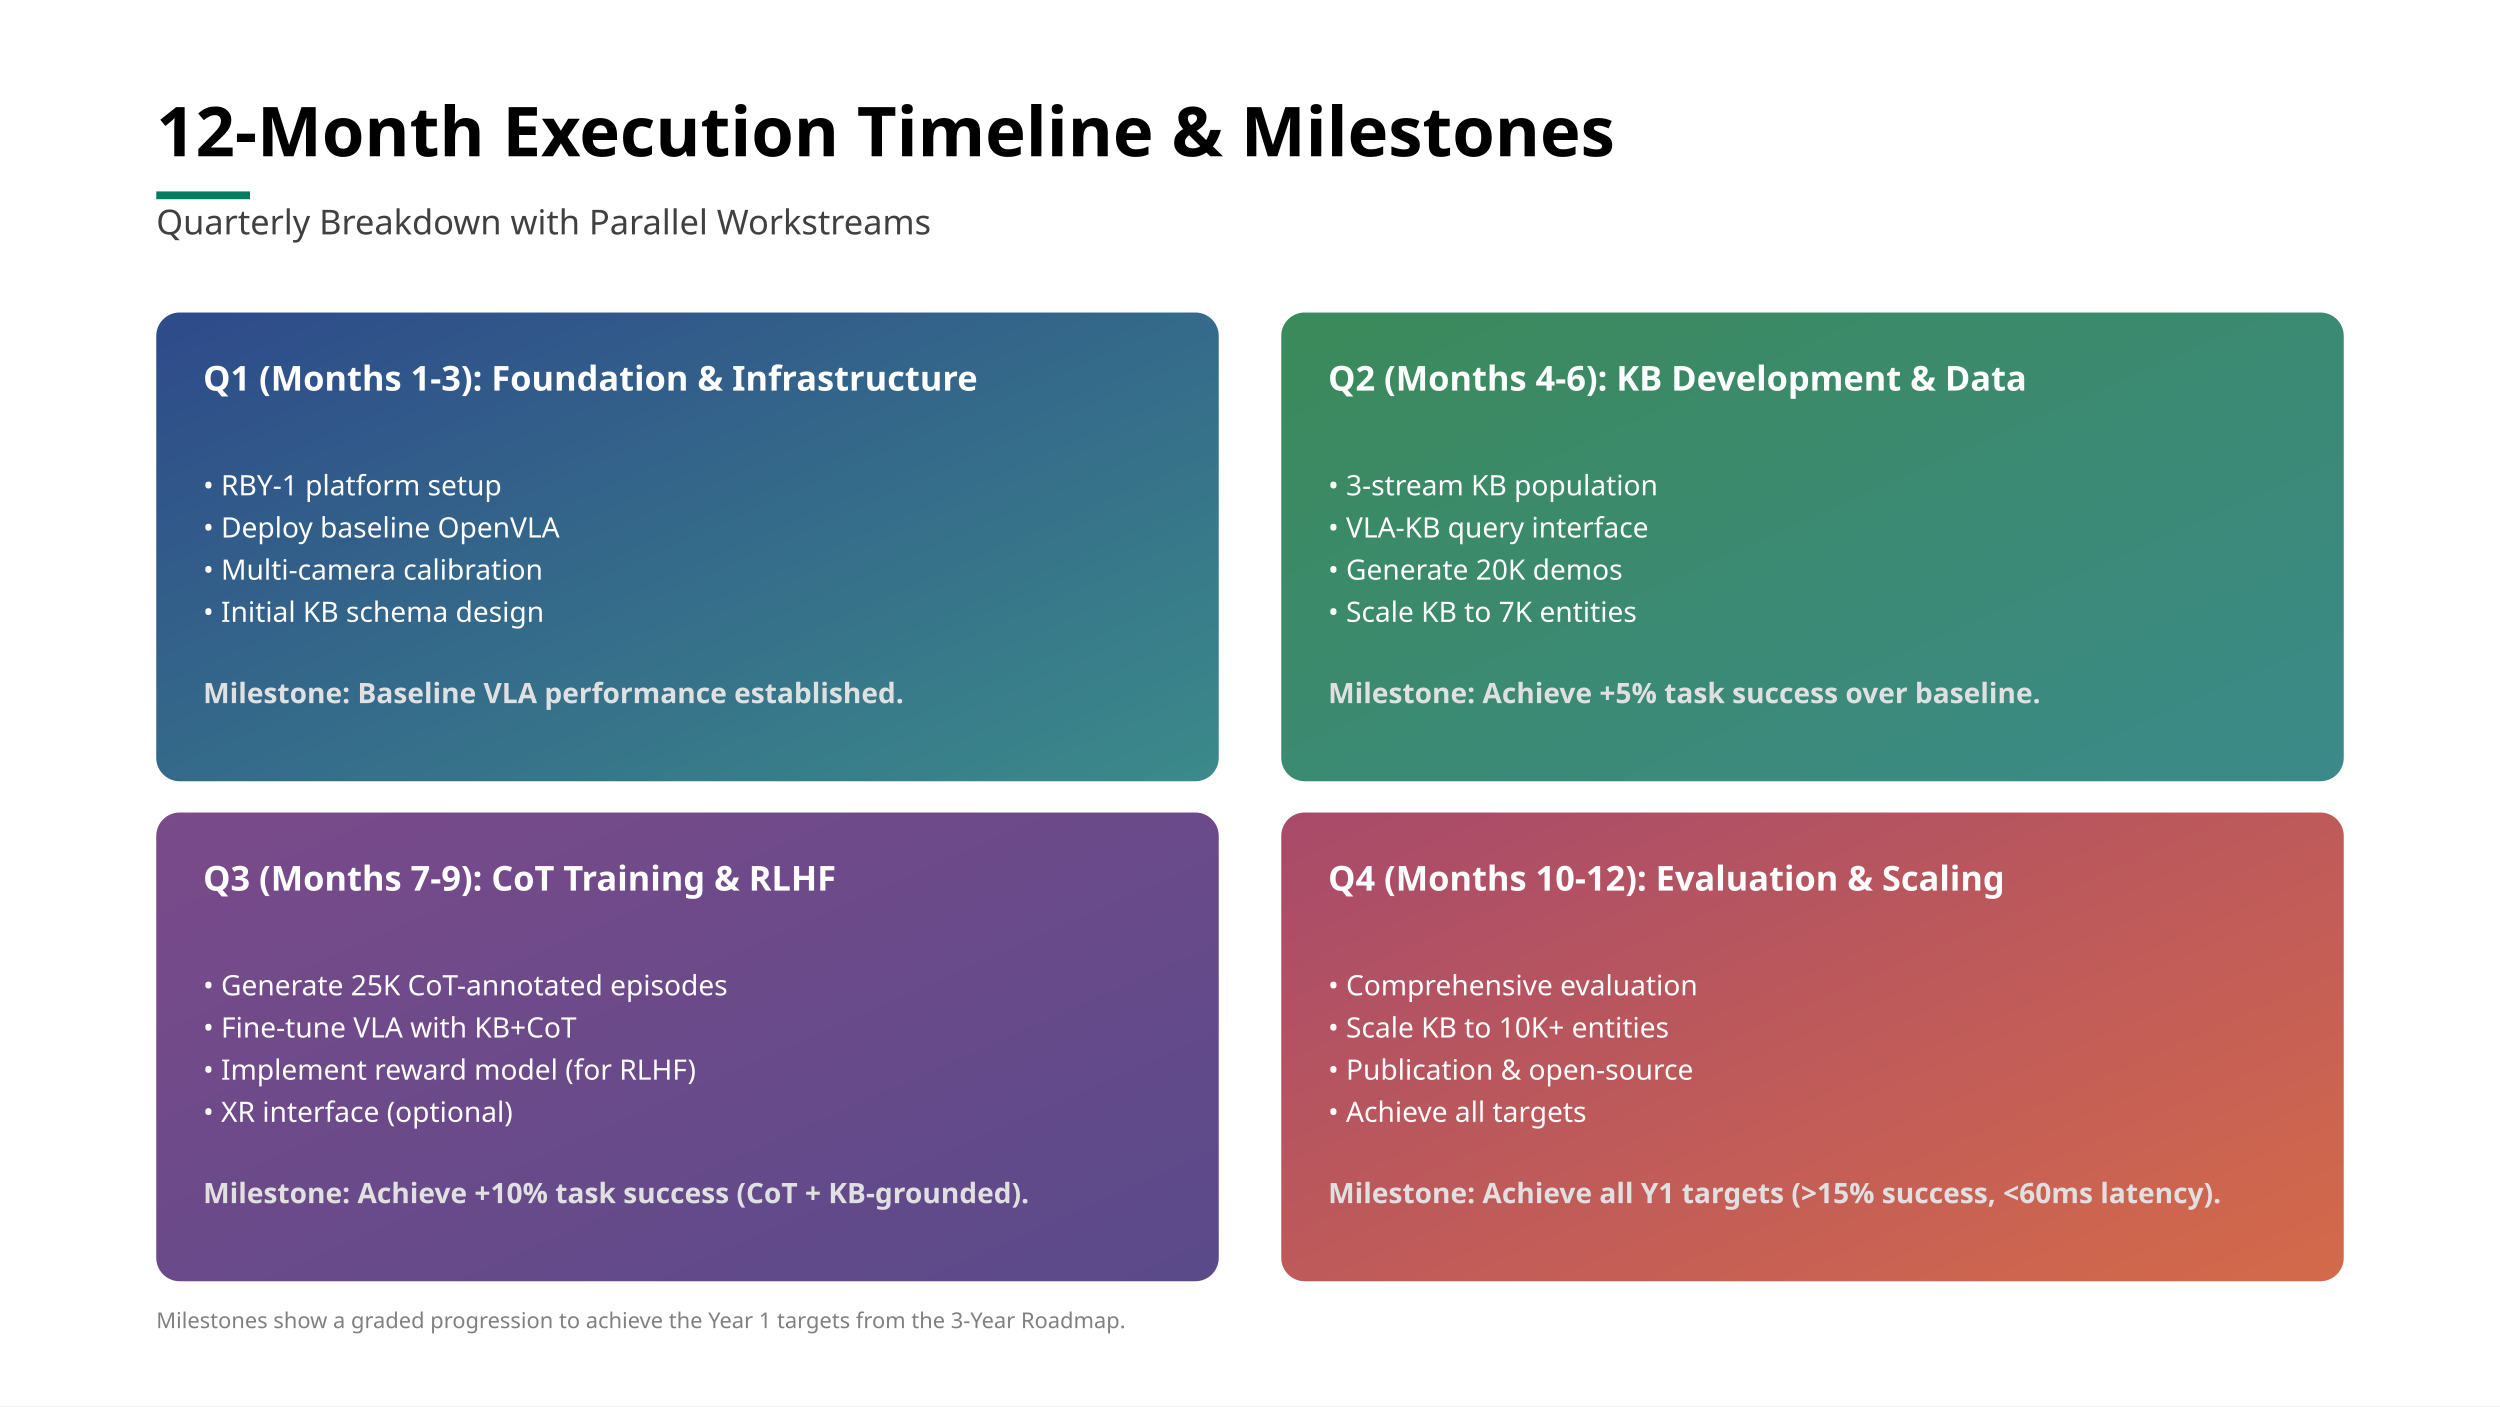
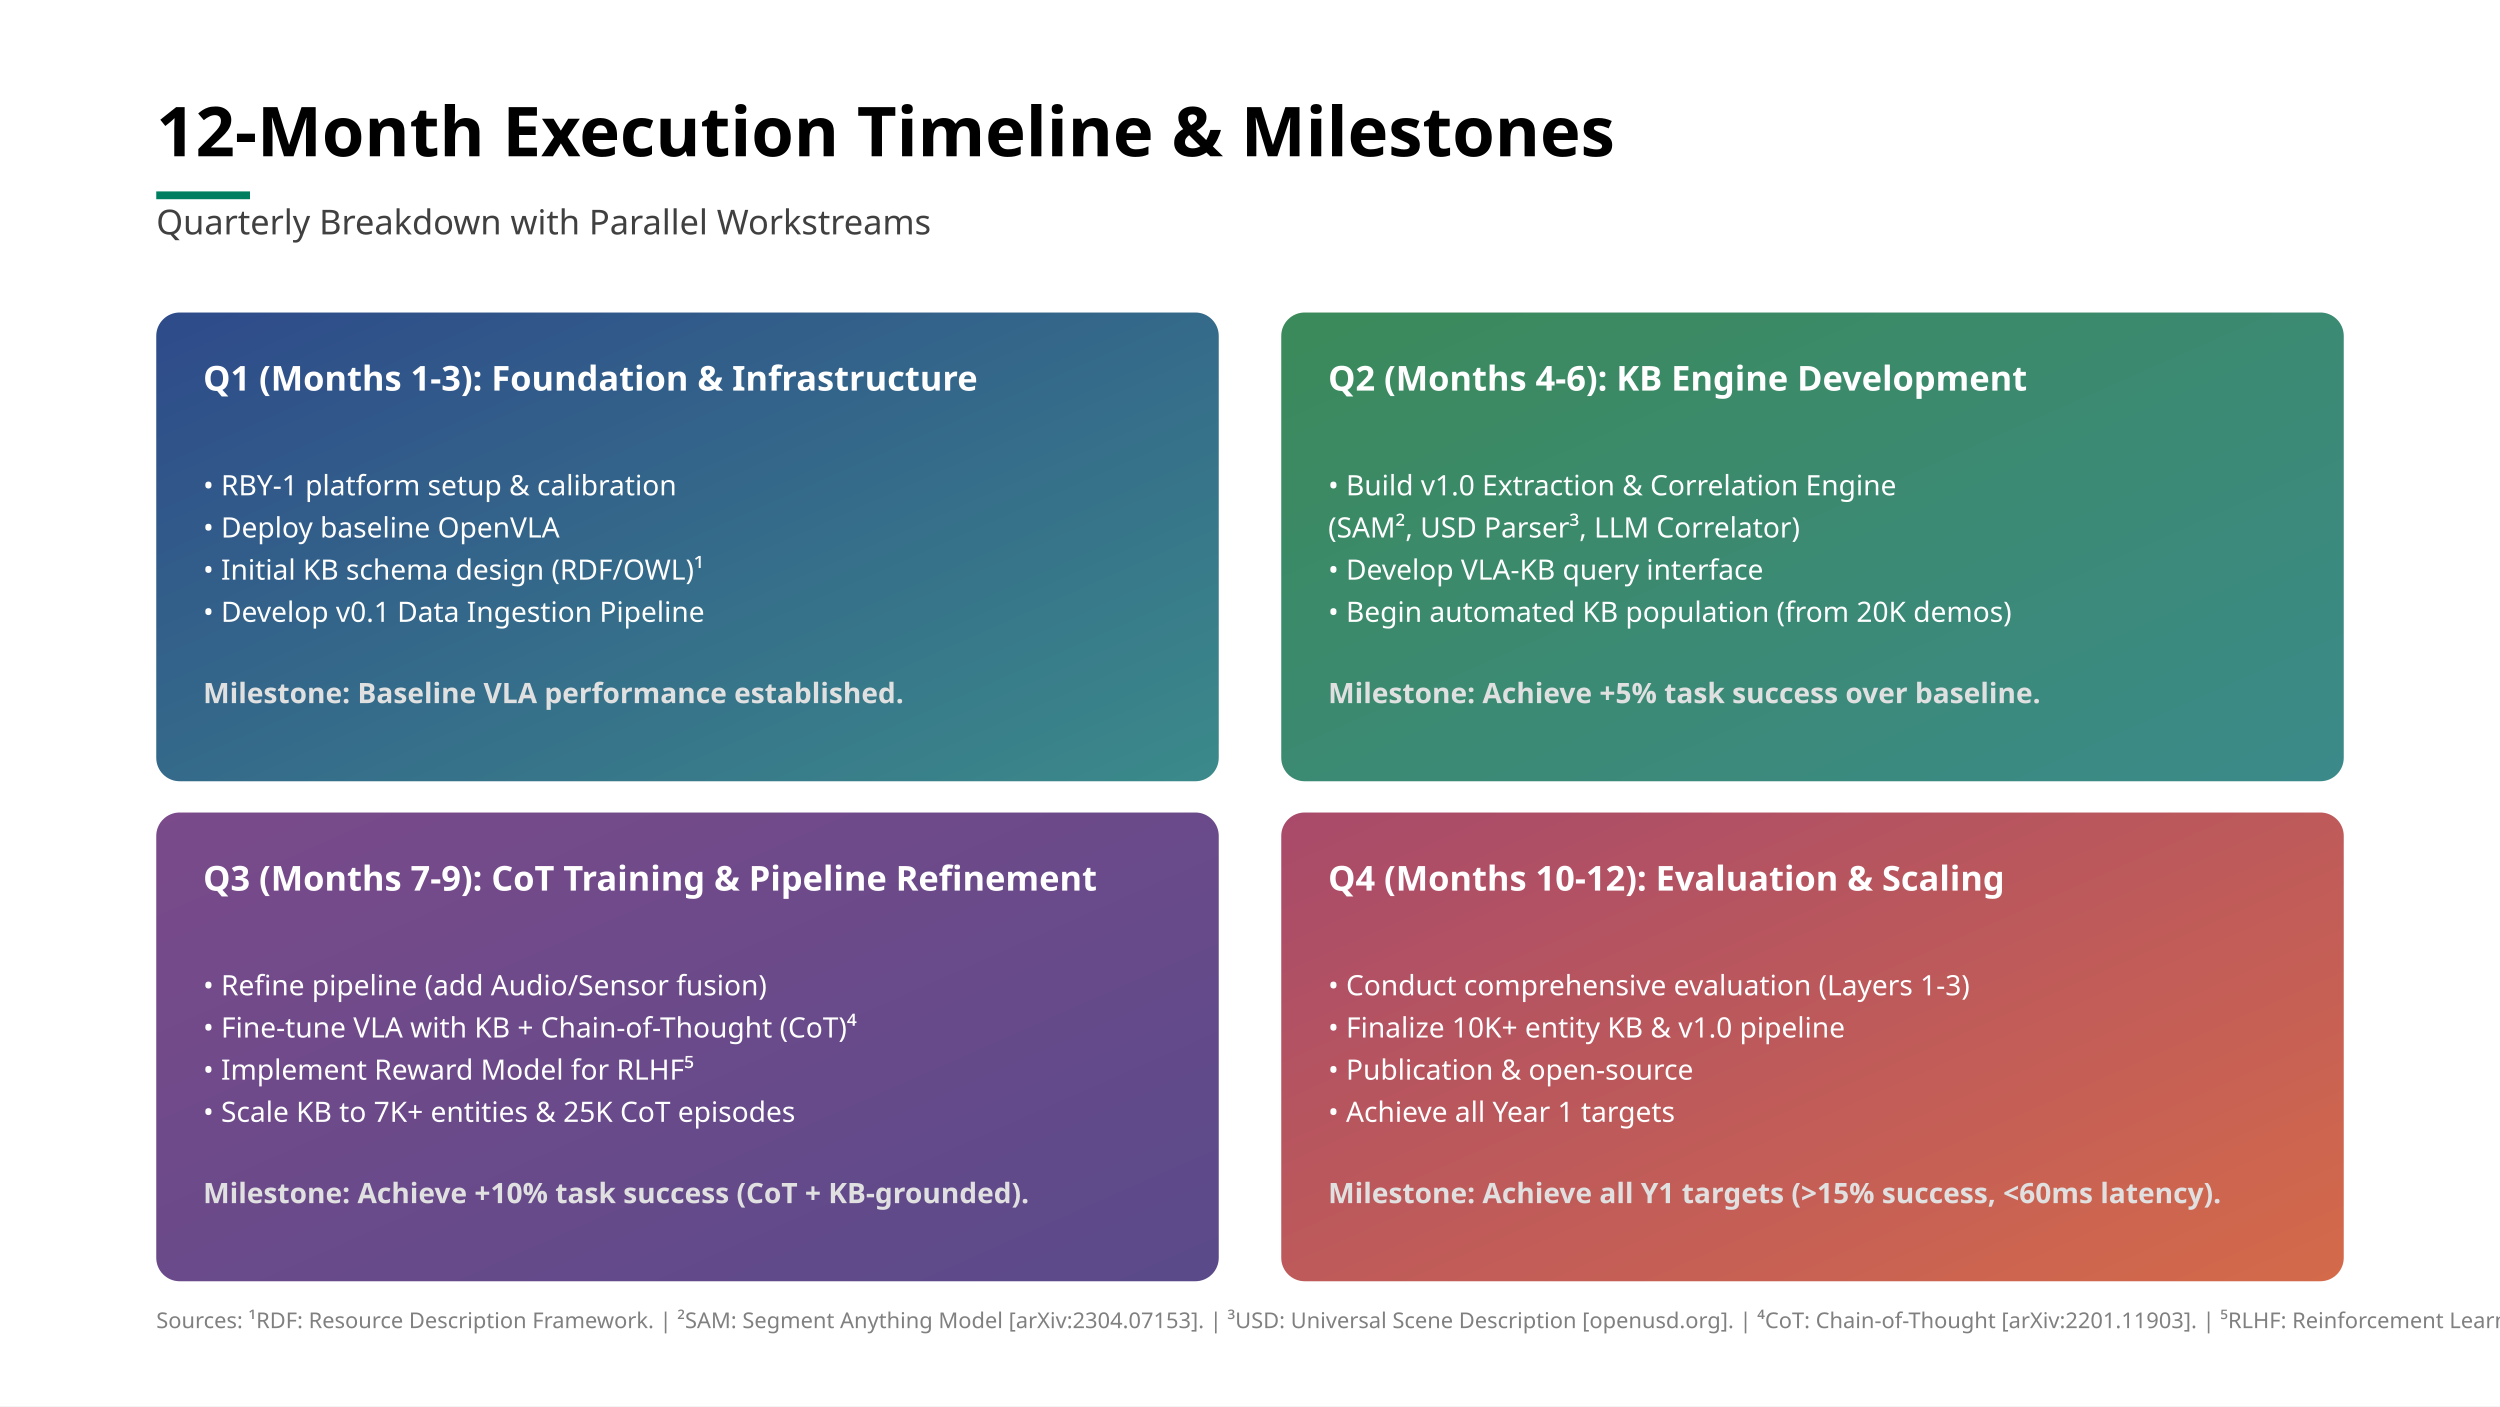
<svg xmlns="http://www.w3.org/2000/svg" width="1600" height="900" font-family="Segoe UI, Calibri, sans-serif">
  <rect width="100%" height="100%" fill="#FFFFFF" />
  <text x="100" y="100" font-size="44px" font-weight="bold" fill="#000000">12-Month Execution Timeline &amp; Milestones</text>
  <text x="100" y="150" font-size="22px" fill="#404040">Quarterly Breakdown with Parallel Workstreams</text>
  <line x1="100" y1="125" x2="160" y2="125" stroke="#007F60" stroke-width="5" />
  <defs>
    <linearGradient id="grad-q1" x1="0%" y1="0%" x2="100%" y2="100%">
      <stop offset="0%" style="stop-color:#2E4A8A;" />
      <stop offset="100%" style="stop-color:#3B8A8A;" />
    </linearGradient>
    <linearGradient id="grad-q2" x1="0%" y1="0%" x2="100%" y2="100%">
      <stop offset="0%" style="stop-color:#3B8A5A;" />
      <stop offset="100%" style="stop-color:#3B8A8A;" />
    </linearGradient>
    <linearGradient id="grad-q3" x1="0%" y1="0%" x2="100%" y2="100%">
      <stop offset="0%" style="stop-color:#7A4A8A;" />
      <stop offset="100%" style="stop-color:#5A4A8A;" />
    </linearGradient>
    <linearGradient id="grad-q4" x1="0%" y1="0%" x2="100%" y2="100%">
      <stop offset="0%" style="stop-color:#A84A6A;" />
      <stop offset="100%" style="stop-color:#D46A4A;" />
    </linearGradient>
  </defs>
  <style>
    .quad-title { font-size: 22px; font-weight: bold; fill: white; }
    .quad-body { font-size: 18px; fill: white; line-height: 1.5; }
    .quad-kpi { font-size: 18px; fill: #E0E0E0; font-weight: bold; line-height: 1.5; }
  </style>
  <rect x="100" y="200" width="680" height="300" rx="15" fill="url(#grad-q1)" />
  <text x="130" y="250" class="quad-title">Q1 (Months 1-3): Foundation &amp; Infrastructure</text>
  <text x="130" y="290" class="quad-body">
-     <tspan x="130" dy="1.5em">• RBY-1 platform setup</tspan>
+     <tspan x="130" dy="1.5em">• RBY-1 platform setup &amp; calibration</tspan>
    <tspan x="130" dy="1.5em">• Deploy baseline OpenVLA</tspan>
-     <tspan x="130" dy="1.5em">• Multi-camera calibration</tspan>
-     <tspan x="130" dy="1.5em">• Initial KB schema design</tspan>
+     <tspan x="130" dy="1.5em">• Initial KB schema design (RDF/OWL)¹</tspan>
+     <tspan x="130" dy="1.5em">• Develop v0.1 Data Ingestion Pipeline</tspan>
  </text>
  <text x="130" y="450" class="quad-kpi">Milestone: Baseline VLA performance established.</text>
  <rect x="820" y="200" width="680" height="300" rx="15" fill="url(#grad-q2)" />
-   <text x="850" y="250" class="quad-title">Q2 (Months 4-6): KB Development &amp; Data</text>
+   <text x="850" y="250" class="quad-title">Q2 (Months 4-6): KB Engine Development</text>
  <text x="850" y="290" class="quad-body">
-     <tspan x="850" dy="1.5em">• 3-stream KB population</tspan>
-     <tspan x="850" dy="1.5em">• VLA-KB query interface</tspan>
-     <tspan x="850" dy="1.5em">• Generate 20K demos</tspan>
-     <tspan x="850" dy="1.5em">• Scale KB to 7K entities</tspan>
+     <tspan x="850" dy="1.5em">• Build v1.0 Extraction &amp; Correlation Engine</tspan>
+     <tspan x="850" dy="1.5em">  (SAM², USD Parser³, LLM Correlator)</tspan>
+     <tspan x="850" dy="1.5em">• Develop VLA-KB query interface</tspan>
+     <tspan x="850" dy="1.5em">• Begin automated KB population (from 20K demos)</tspan>
  </text>
  <text x="850" y="450" class="quad-kpi">Milestone: Achieve +5% task success over baseline.</text>
  <rect x="100" y="520" width="680" height="300" rx="15" fill="url(#grad-q3)" />
-   <text x="130" y="570" class="quad-title">Q3 (Months 7-9): CoT Training &amp; RLHF</text>
+   <text x="130" y="570" class="quad-title">Q3 (Months 7-9): CoT Training &amp; Pipeline Refinement</text>
  <text x="130" y="610" class="quad-body">
-     <tspan x="130" dy="1.5em">• Generate 25K CoT-annotated episodes</tspan>
-     <tspan x="130" dy="1.5em">• Fine-tune VLA with KB+CoT</tspan>
-     <tspan x="130" dy="1.5em">• Implement reward model (for RLHF)</tspan>
-     <tspan x="130" dy="1.5em">• XR interface (optional)</tspan>
+     <tspan x="130" dy="1.5em">• Refine pipeline (add Audio/Sensor fusion)</tspan>
+     <tspan x="130" dy="1.5em">• Fine-tune VLA with KB + Chain-of-Thought (CoT)⁴</tspan>
+     <tspan x="130" dy="1.5em">• Implement Reward Model for RLHF⁵</tspan>
+     <tspan x="130" dy="1.5em">• Scale KB to 7K+ entities &amp; 25K CoT episodes</tspan>
  </text>
  <text x="130" y="770" class="quad-kpi">Milestone: Achieve +10% task success (CoT + KB-grounded).</text>
  <rect x="820" y="520" width="680" height="300" rx="15" fill="url(#grad-q4)" />
  <text x="850" y="570" class="quad-title">Q4 (Months 10-12): Evaluation &amp; Scaling</text>
  <text x="850" y="610" class="quad-body">
-     <tspan x="850" dy="1.5em">• Comprehensive evaluation</tspan>
-     <tspan x="850" dy="1.5em">• Scale KB to 10K+ entities</tspan>
+     <tspan x="850" dy="1.5em">• Conduct comprehensive evaluation (Layers 1-3)</tspan>
+     <tspan x="850" dy="1.5em">• Finalize 10K+ entity KB &amp; v1.0 pipeline</tspan>
    <tspan x="850" dy="1.5em">• Publication &amp; open-source</tspan>
-     <tspan x="850" dy="1.5em">• Achieve all targets</tspan>
+     <tspan x="850" dy="1.5em">• Achieve all Year 1 targets</tspan>
  </text>
  <text x="850" y="770" class="quad-kpi">Milestone: Achieve all Y1 targets (&gt;15% success, &lt;60ms latency).</text>
  <text x="100" y="850" font-size="14px" fill="#808080">
-     Milestones show a graded progression to achieve the Year 1 targets from the 3-Year Roadmap.
+     Sources: ¹RDF: Resource Description Framework. | ²SAM: Segment Anything Model [arXiv:2304.07153]. | ³USD: Universal Scene Description [openusd.org]. | ⁴CoT: Chain-of-Thought [arXiv:2201.11903]. | ⁵RLHF: Reinforcement Learning from Human Feedback.
  </text>
</svg>
